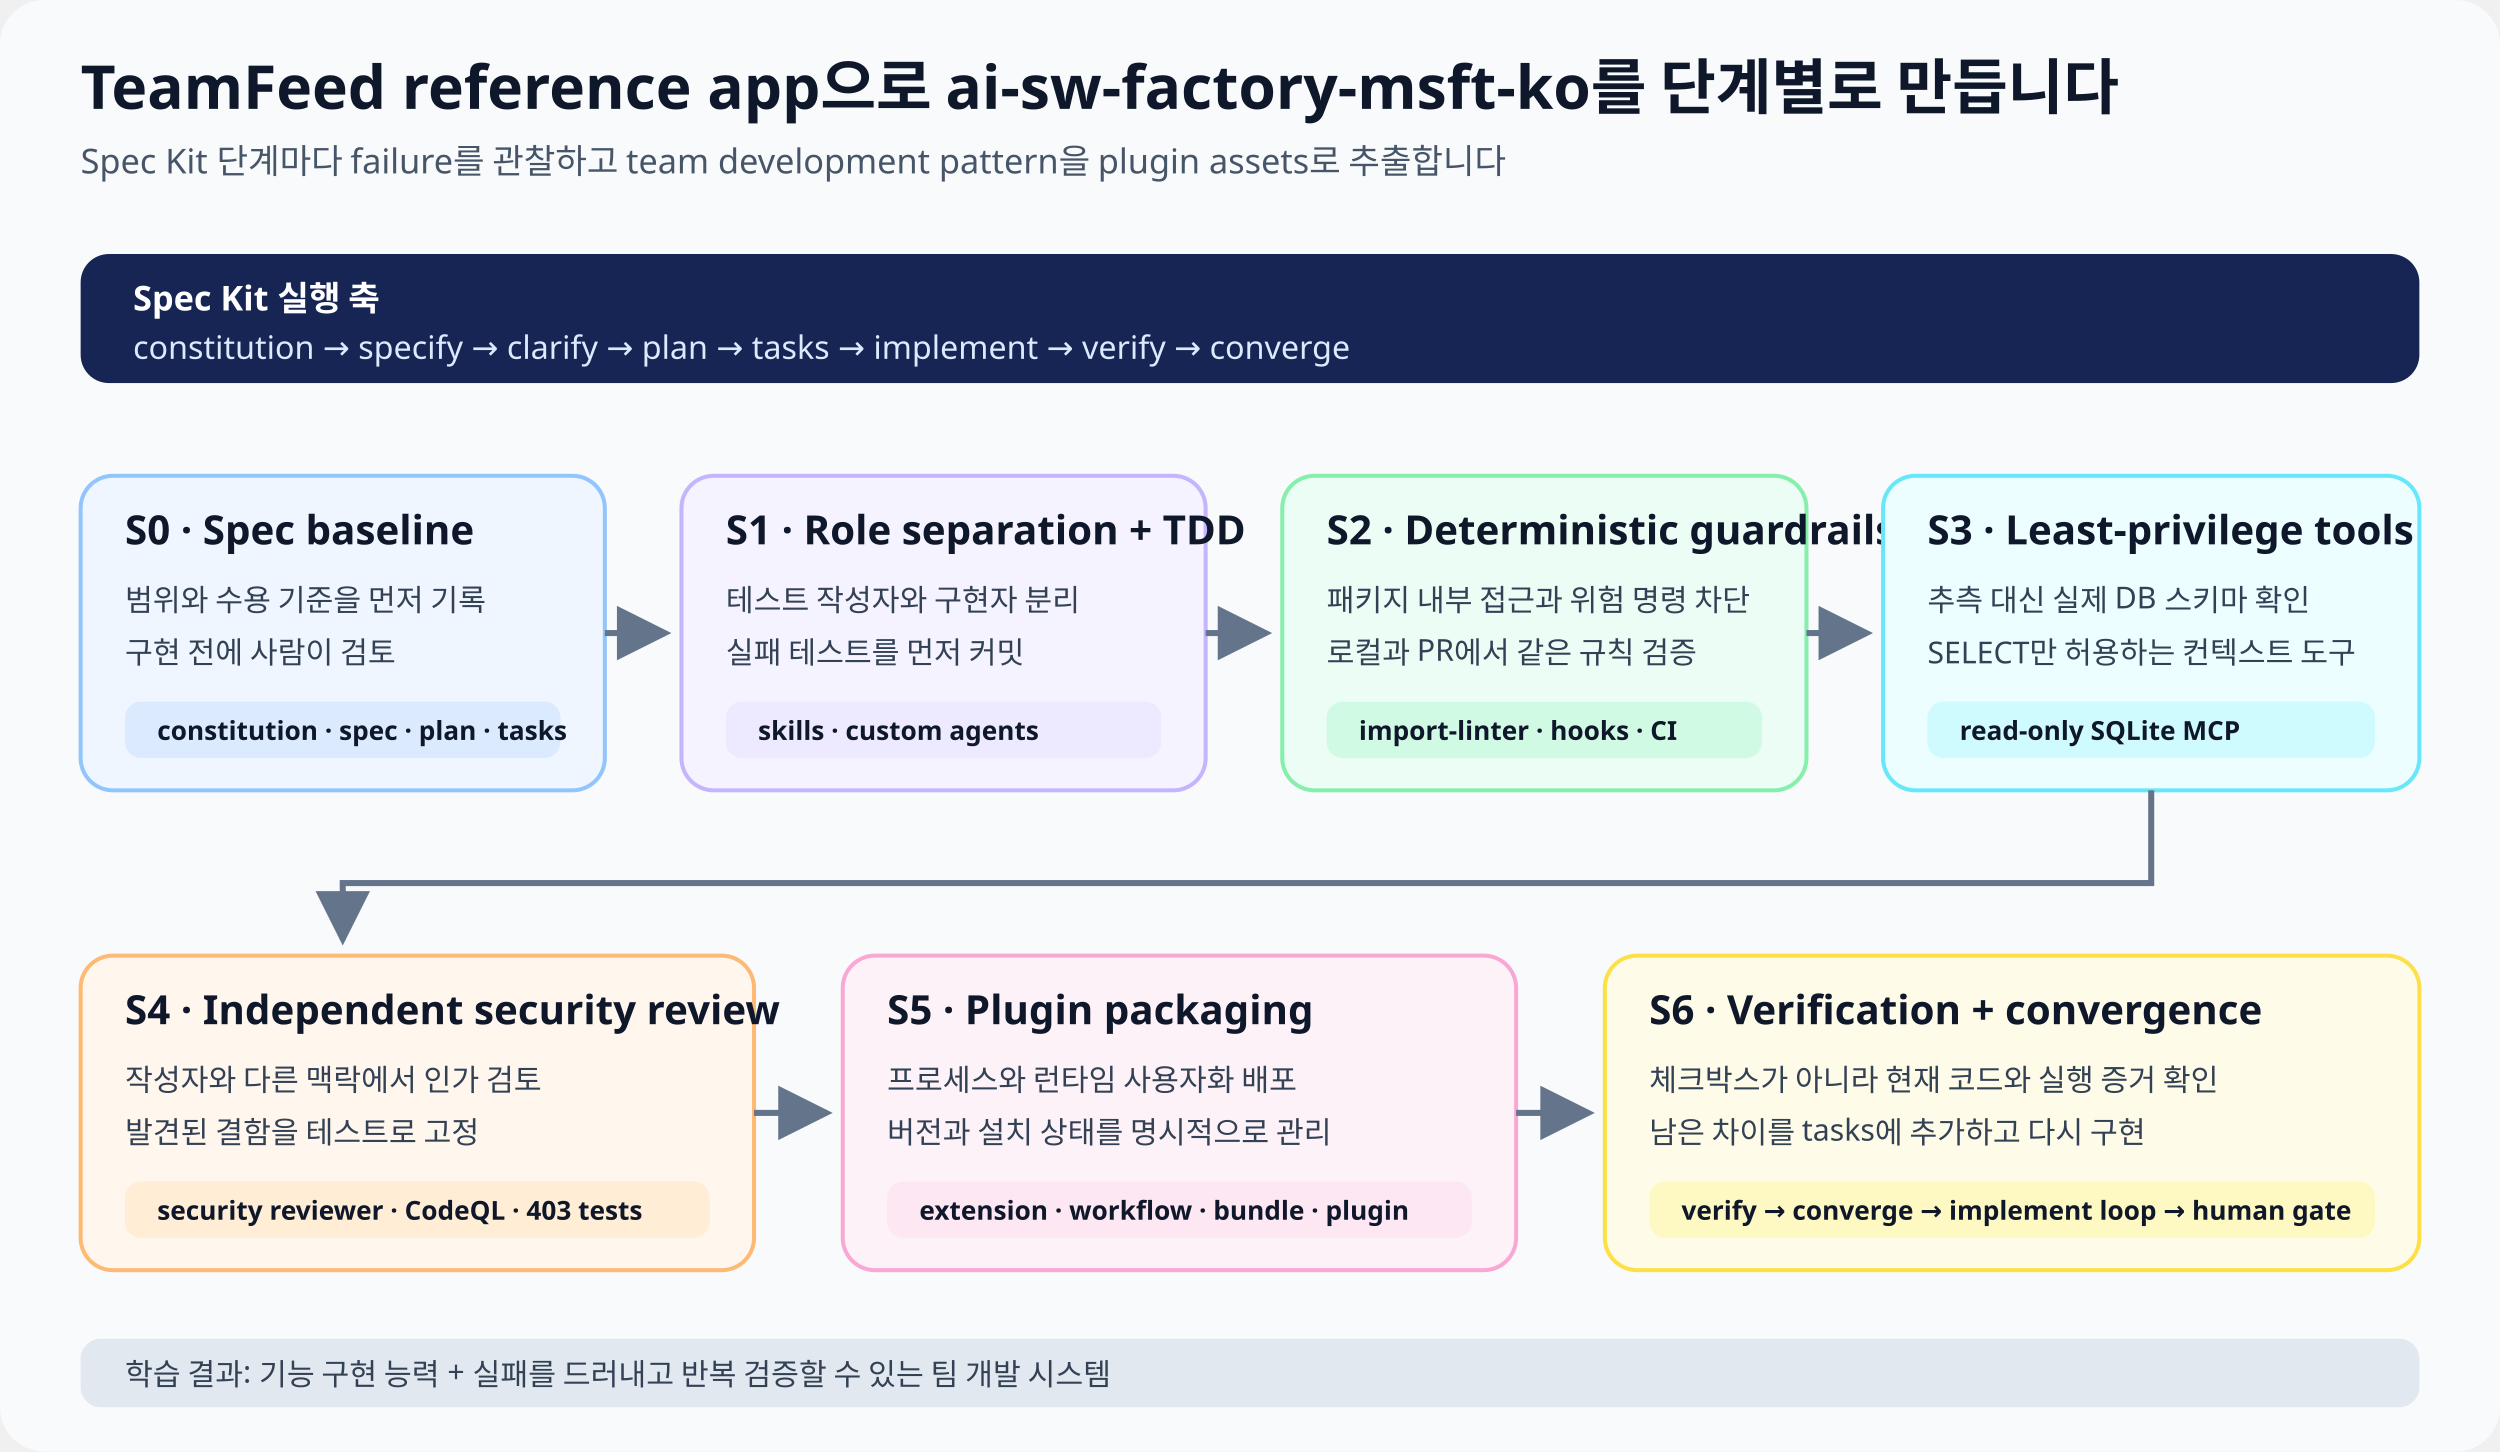
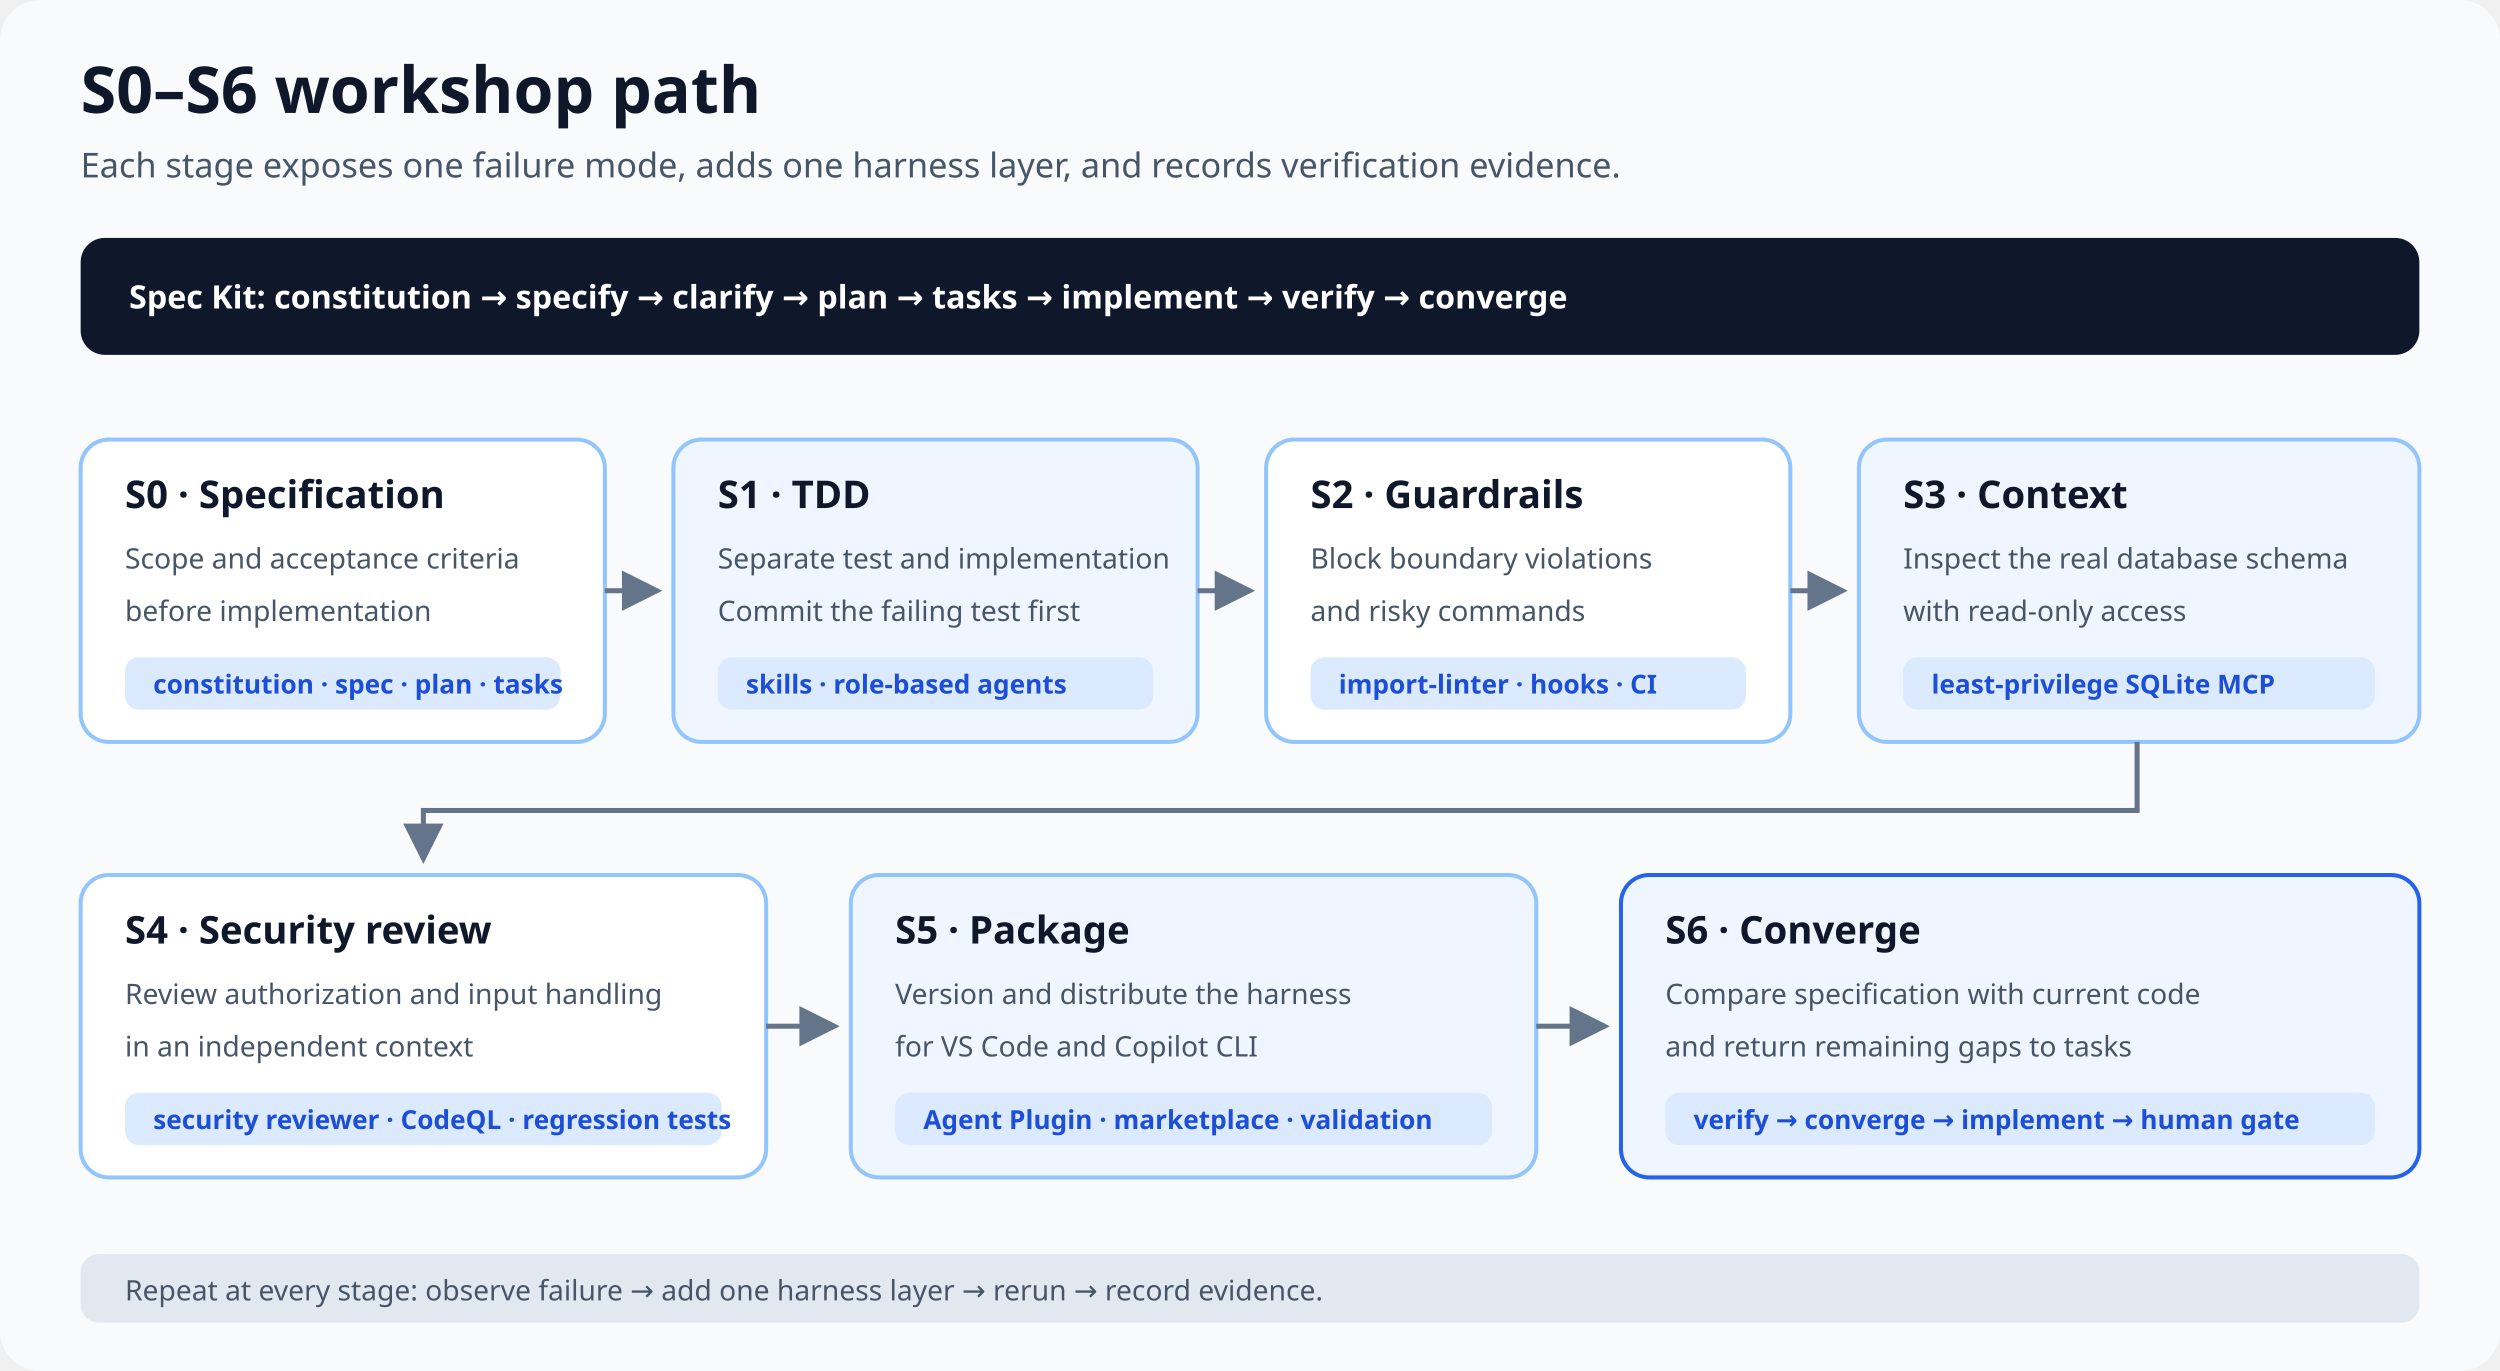
- <svg xmlns="http://www.w3.org/2000/svg" width="1240" height="720" viewBox="0 0 1240 720" role="img" aria-labelledby="title desc">
+ <svg xmlns="http://www.w3.org/2000/svg" width="1240" height="680" viewBox="0 0 1240 680" role="img" aria-labelledby="title desc">
  <defs>
-     <marker id="arrow" markerWidth="9" markerHeight="9" refX="8" refY="4.5" orient="auto">
-       <path d="M0 0L9 4.5L0 9Z" fill="#64748b" />
+     <marker id="arrow" markerWidth="8" markerHeight="8" refX="7" refY="4" orient="auto">
+       <path d="M0 0L8 4L0 8Z" fill="#64748b" />
    </marker>
    <style>
-       text { font-family: "Malgun Gothic", "Apple SD Gothic Neo", "Noto Sans KR", sans-serif; fill: #0f172a; }
-       .title { font-size: 30px; font-weight: 700; }
+       text { font-family: "Segoe UI", "Malgun Gothic", sans-serif; fill: #0f172a; }
+       .title { font-size: 32px; font-weight: 700; }
      .subtitle { font-size: 17px; fill: #475569; }
-       .stage { font-size: 20px; font-weight: 700; }
-       .body { font-size: 15px; fill: #334155; }
-       .chip { font-size: 13px; font-weight: 700; }
-       .line { fill: none; stroke: #64748b; stroke-width: 3; marker-end: url(#arrow); }
+       .stage { font-size: 19px; font-weight: 700; }
+       .body { font-size: 14px; fill: #475569; }
+       .tag { font-size: 13px; font-weight: 700; fill: #1d4ed8; }
+       .line { fill: none; stroke: #64748b; stroke-width: 2.5; marker-end: url(#arrow); }
    </style>
  </defs>
-   <rect width="1240" height="720" rx="22" fill="#f8fafc" />
-   <text x="40" y="54" class="title">TeamFeed reference app으로 ai-sw-factory-msft-ko를 단계별로 만듭니다</text>
-   <text x="40" y="86" class="subtitle">Spec Kit 단계마다 failure를 관찰하고 team development pattern을 plugin assets로 추출합니다</text>
-   <rect x="40" y="126" width="1160" height="64" rx="14" fill="#172554" />
-   <text x="66" y="154" style="fill:#ffffff;font-size:17px;font-weight:700">Spec Kit 실행 축</text>
-   <text x="66" y="178" style="fill:#dbeafe;font-size:16px">constitution → specify → clarify → plan → tasks → implement → verify → converge</text>
-   <rect x="40" y="236" width="260" height="156" rx="16" fill="#eff6ff" stroke="#93c5fd" stroke-width="2" />
-   <text x="62" y="270" class="stage">S0 · Spec baseline</text>
-   <text x="62" y="303" class="body">범위와 수용 기준을 먼저 기록</text>
-   <text x="62" y="329" class="body">구현 전에 사람이 검토</text>
-   <rect x="62" y="348" width="216" height="28" rx="8" fill="#dbeafe" />
-   <text x="78" y="367" class="chip" fill="#1e3a8a">constitution · spec · plan · tasks</text>
-   <path d="M300 314H330" class="line" />
-   <rect x="338" y="236" width="260" height="156" rx="16" fill="#f5f3ff" stroke="#c4b5fd" stroke-width="2" />
-   <text x="360" y="270" class="stage">S1 · Role separation + TDD</text>
-   <text x="360" y="303" class="body">테스트 작성자와 구현자 분리</text>
-   <text x="360" y="329" class="body">실패 테스트를 먼저 커밋</text>
-   <rect x="360" y="348" width="216" height="28" rx="8" fill="#ede9fe" />
-   <text x="376" y="367" class="chip" fill="#5b21b6">skills · custom agents</text>
-   <path d="M598 314H628" class="line" />
-   <rect x="636" y="236" width="260" height="156" rx="16" fill="#ecfdf5" stroke="#86efac" stroke-width="2" />
-   <text x="658" y="270" class="stage">S2 · Deterministic guardrails</text>
-   <text x="658" y="303" class="body">패키지 내부 접근과 위험 명령 차단</text>
-   <text x="658" y="329" class="body">로컬과 PR에서 같은 규칙 검증</text>
-   <rect x="658" y="348" width="216" height="28" rx="8" fill="#d1fae5" />
-   <text x="674" y="367" class="chip" fill="#065f46">import-linter · hooks · CI</text>
-   <path d="M896 314H926" class="line" />
-   <rect x="934" y="236" width="266" height="156" rx="16" fill="#ecfeff" stroke="#67e8f9" stroke-width="2" />
-   <text x="956" y="270" class="stage">S3 · Least-privilege tools</text>
-   <text x="956" y="303" class="body">추측 대신 실제 DB 스키마 확인</text>
-   <text x="956" y="329" class="body">SELECT만 허용하는 컨텍스트 도구</text>
-   <rect x="956" y="348" width="222" height="28" rx="8" fill="#cffafe" />
-   <text x="972" y="367" class="chip" fill="#155e75">read-only SQLite MCP</text>
-   <path d="M1067 392V438H170V466" class="line" />
-   <rect x="40" y="474" width="334" height="156" rx="16" fill="#fff7ed" stroke="#fdba74" stroke-width="2" />
-   <text x="62" y="508" class="stage">S4 · Independent security review</text>
-   <text x="62" y="541" class="body">작성자와 다른 맥락에서 인가 검토</text>
-   <text x="62" y="567" class="body">발견된 결함을 테스트로 고정</text>
-   <rect x="62" y="586" width="290" height="28" rx="8" fill="#ffedd5" />
-   <text x="78" y="605" class="chip" fill="#9a3412">security reviewer · CodeQL · 403 tests</text>
-   <path d="M374 552H410" class="line" />
-   <rect x="418" y="474" width="334" height="156" rx="16" fill="#fdf2f8" stroke="#f9a8d4" stroke-width="2" />
-   <text x="440" y="508" class="stage">S5 · Plugin packaging</text>
-   <text x="440" y="541" class="body">프로세스와 런타임 사용자화 배포</text>
-   <text x="440" y="567" class="body">버전과 설치 상태를 명시적으로 관리</text>
-   <rect x="440" y="586" width="290" height="28" rx="8" fill="#fce7f3" />
-   <text x="456" y="605" class="chip" fill="#9d174d">extension · workflow · bundle · plugin</text>
-   <path d="M752 552H788" class="line" />
-   <rect x="796" y="474" width="404" height="156" rx="16" fill="#fefce8" stroke="#fde047" stroke-width="2" />
-   <text x="818" y="508" class="stage">S6 · Verification + convergence</text>
-   <text x="818" y="541" class="body">체크박스가 아니라 현재 코드와 실행 증거 확인</text>
-   <text x="818" y="567" class="body">남은 차이를 tasks에 추가하고 다시 구현</text>
-   <rect x="818" y="586" width="360" height="28" rx="8" fill="#fef9c3" />
-   <text x="834" y="605" class="chip" fill="#854d0e">verify → converge → implement loop → human gate</text>
-   <rect x="40" y="664" width="1160" height="34" rx="10" fill="#e2e8f0" />
-   <text x="62" y="687" class="body">학습 결과: 기능 구현 능력 + 실패를 드러내고 반복 검증할 수 있는 팀 개발 시스템</text>
+   <rect width="1240" height="680" rx="20" fill="#f8fafc" />
+   <text x="40" y="56" class="title">S0–S6 workshop path</text>
+   <text x="40" y="88" class="subtitle">Each stage exposes one failure mode, adds one harness layer, and records verification evidence.</text>
+   <rect x="40" y="118" width="1160" height="58" rx="12" fill="#0f172a" />
+   <text x="64" y="153" style="font-family:'Segoe UI','Malgun Gothic',sans-serif;font-size:16px;font-weight:700;fill:#ffffff">Spec Kit: constitution → specify → clarify → plan → tasks → implement → verify → converge</text>
+   <rect x="40" y="218" width="260" height="150" rx="14" fill="#ffffff" stroke="#93c5fd" stroke-width="2" />
+   <text x="62" y="252" class="stage">S0 · Specification</text>
+   <text x="62" y="282" class="body">Scope and acceptance criteria</text>
+   <text x="62" y="308" class="body">before implementation</text>
+   <rect x="62" y="326" width="216" height="26" rx="7" fill="#dbeafe" />
+   <text x="76" y="344" class="tag">constitution · spec · plan · tasks</text>
+   <path d="M300 293H326" class="line" />
+   <rect x="334" y="218" width="260" height="150" rx="14" fill="#eff6ff" stroke="#93c5fd" stroke-width="2" />
+   <text x="356" y="252" class="stage">S1 · TDD</text>
+   <text x="356" y="282" class="body">Separate test and implementation</text>
+   <text x="356" y="308" class="body">Commit the failing test first</text>
+   <rect x="356" y="326" width="216" height="26" rx="7" fill="#dbeafe" />
+   <text x="370" y="344" class="tag">skills · role-based agents</text>
+   <path d="M594 293H620" class="line" />
+   <rect x="628" y="218" width="260" height="150" rx="14" fill="#ffffff" stroke="#93c5fd" stroke-width="2" />
+   <text x="650" y="252" class="stage">S2 · Guardrails</text>
+   <text x="650" y="282" class="body">Block boundary violations</text>
+   <text x="650" y="308" class="body">and risky commands</text>
+   <rect x="650" y="326" width="216" height="26" rx="7" fill="#dbeafe" />
+   <text x="664" y="344" class="tag">import-linter · hooks · CI</text>
+   <path d="M888 293H914" class="line" />
+   <rect x="922" y="218" width="278" height="150" rx="14" fill="#eff6ff" stroke="#93c5fd" stroke-width="2" />
+   <text x="944" y="252" class="stage">S3 · Context</text>
+   <text x="944" y="282" class="body">Inspect the real database schema</text>
+   <text x="944" y="308" class="body">with read-only access</text>
+   <rect x="944" y="326" width="234" height="26" rx="7" fill="#dbeafe" />
+   <text x="958" y="344" class="tag">least-privilege SQLite MCP</text>
+   <path d="M1060 368V402H210V426" class="line" />
+   <rect x="40" y="434" width="340" height="150" rx="14" fill="#ffffff" stroke="#93c5fd" stroke-width="2" />
+   <text x="62" y="468" class="stage">S4 · Security review</text>
+   <text x="62" y="498" class="body">Review authorization and input handling</text>
+   <text x="62" y="524" class="body">in an independent context</text>
+   <rect x="62" y="542" width="296" height="26" rx="7" fill="#dbeafe" />
+   <text x="76" y="560" class="tag">security reviewer · CodeQL · regression tests</text>
+   <path d="M380 509H414" class="line" />
+   <rect x="422" y="434" width="340" height="150" rx="14" fill="#eff6ff" stroke="#93c5fd" stroke-width="2" />
+   <text x="444" y="468" class="stage">S5 · Package</text>
+   <text x="444" y="498" class="body">Version and distribute the harness</text>
+   <text x="444" y="524" class="body">for VS Code and Copilot CLI</text>
+   <rect x="444" y="542" width="296" height="26" rx="7" fill="#dbeafe" />
+   <text x="458" y="560" class="tag">Agent Plugin · marketplace · validation</text>
+   <path d="M762 509H796" class="line" />
+   <rect x="804" y="434" width="396" height="150" rx="14" fill="#eff6ff" stroke="#2563eb" stroke-width="2" />
+   <text x="826" y="468" class="stage">S6 · Converge</text>
+   <text x="826" y="498" class="body">Compare specification with current code</text>
+   <text x="826" y="524" class="body">and return remaining gaps to tasks</text>
+   <rect x="826" y="542" width="352" height="26" rx="7" fill="#dbeafe" />
+   <text x="840" y="560" class="tag">verify → converge → implement → human gate</text>
+   <rect x="40" y="622" width="1160" height="34" rx="9" fill="#e2e8f0" />
+   <text x="62" y="645" class="body">Repeat at every stage: observe failure → add one harness layer → rerun → record evidence.</text>
</svg>
